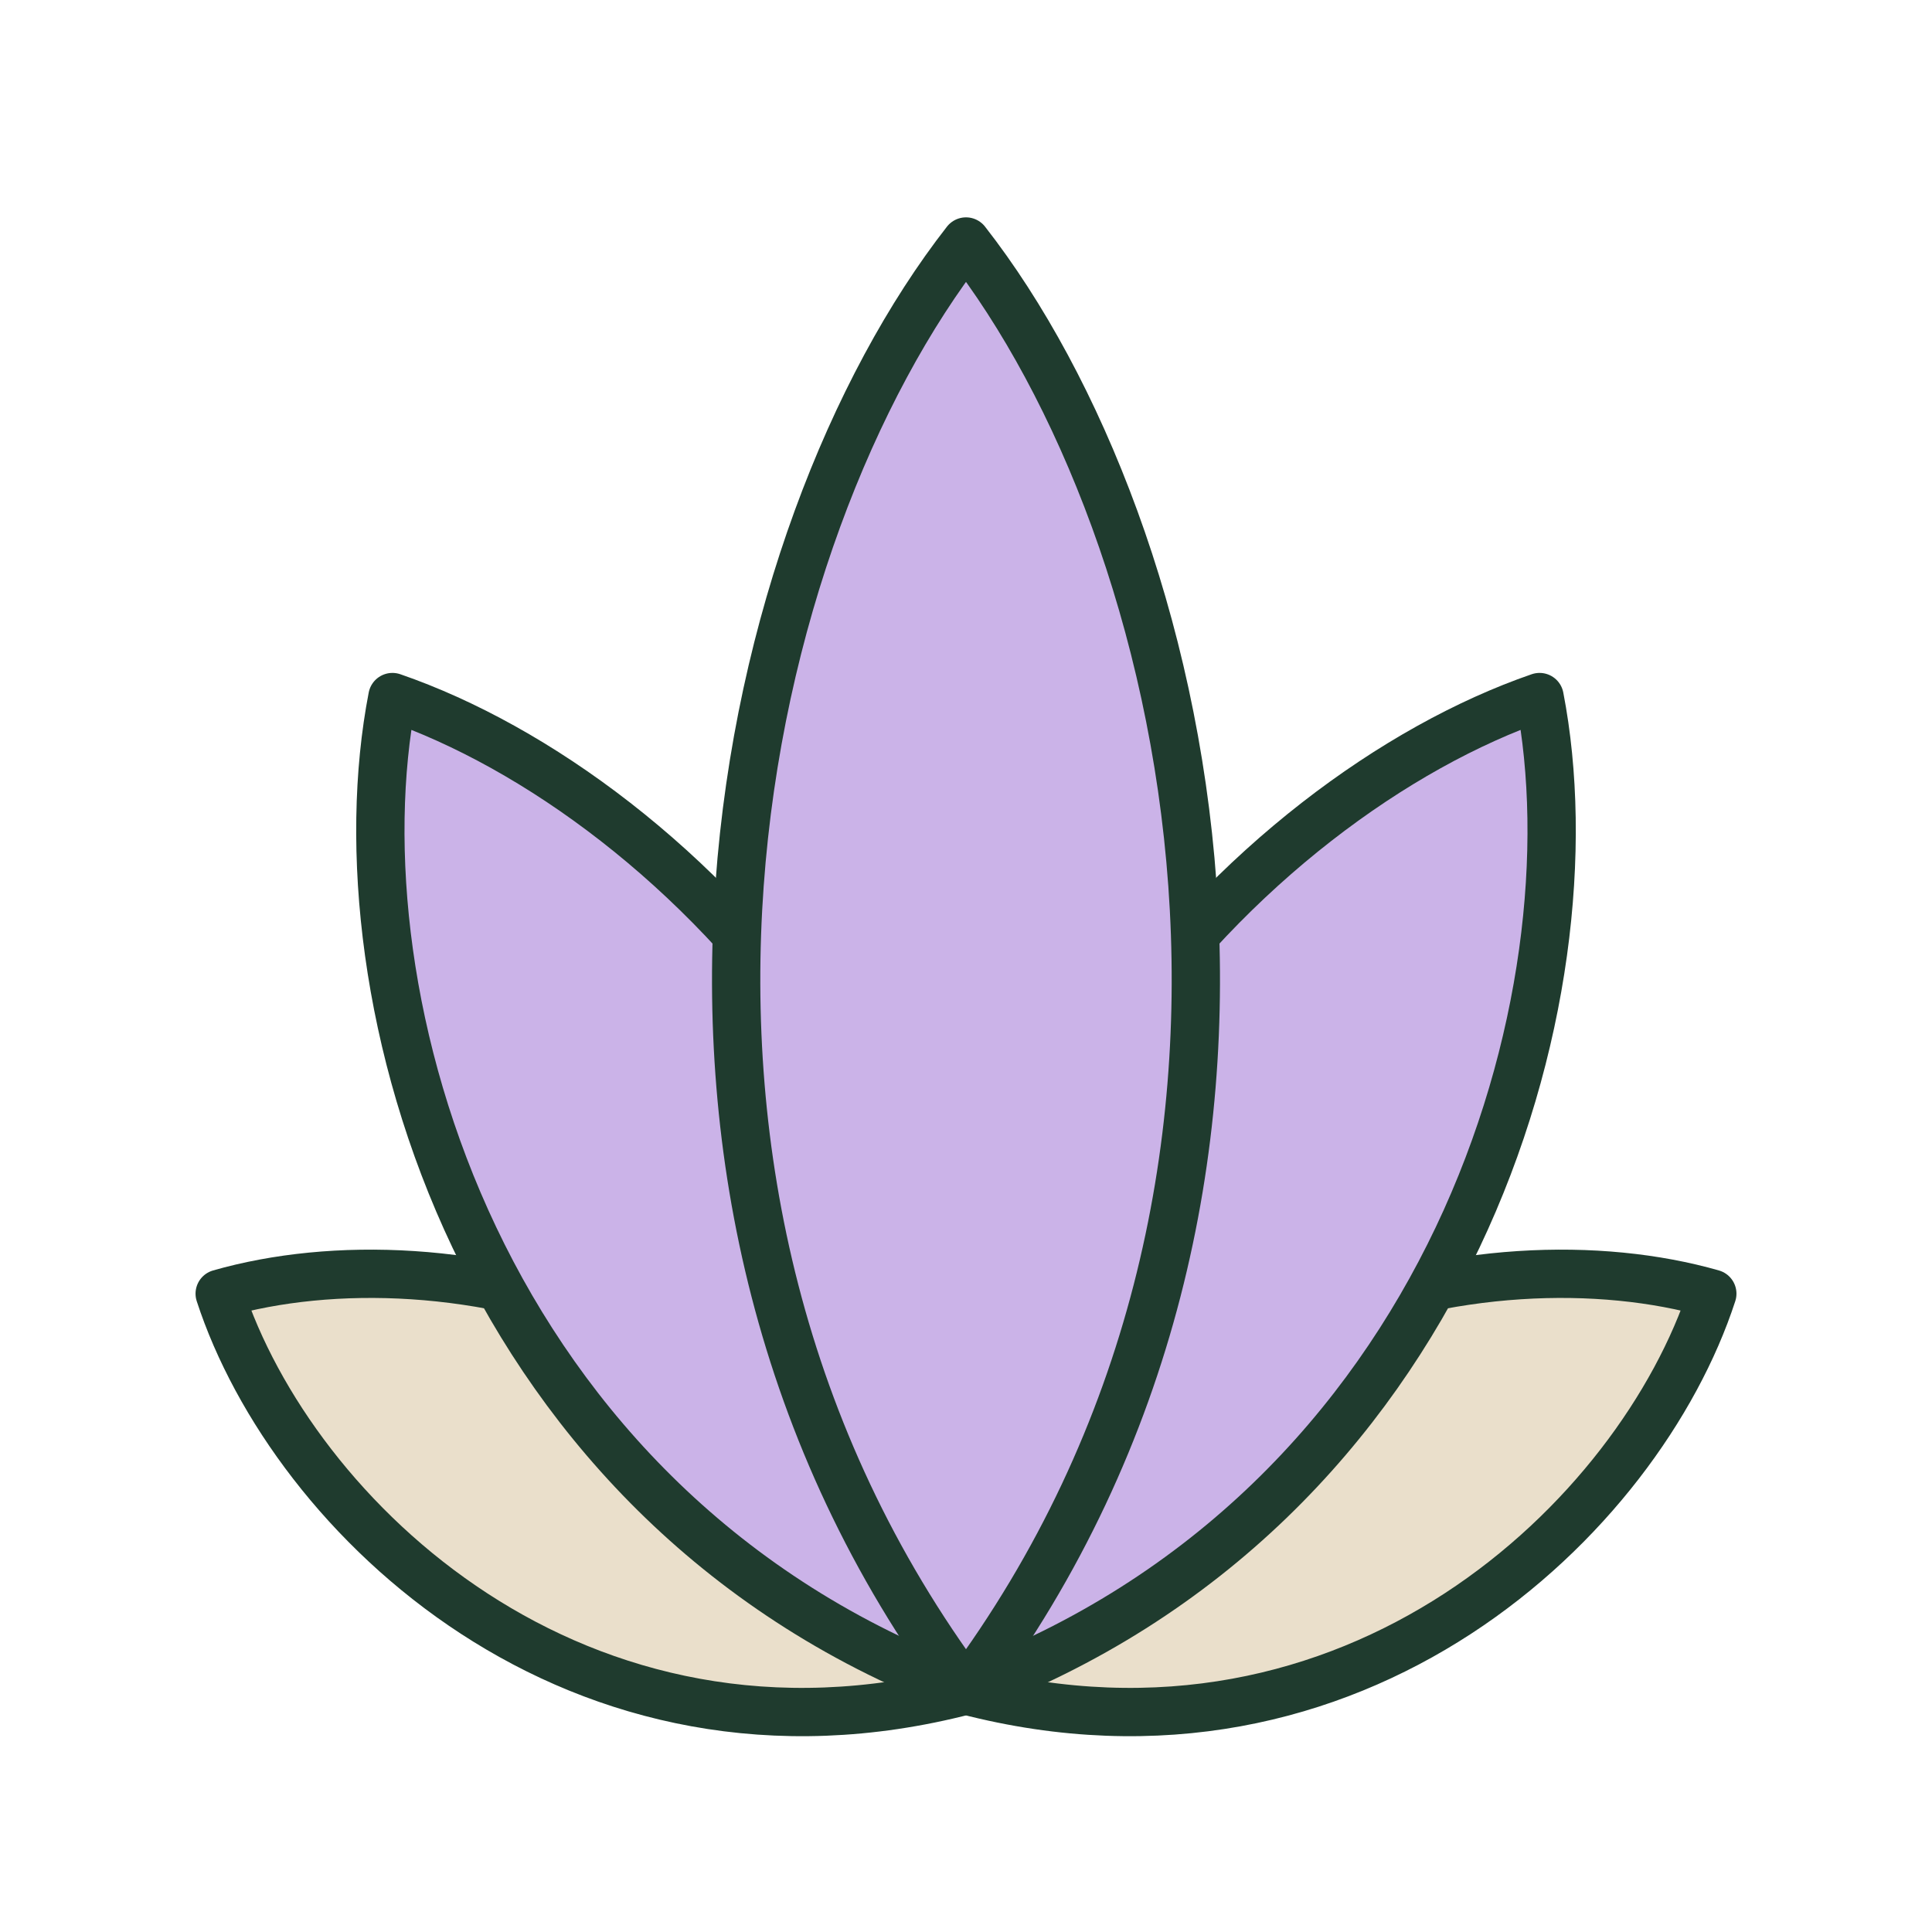
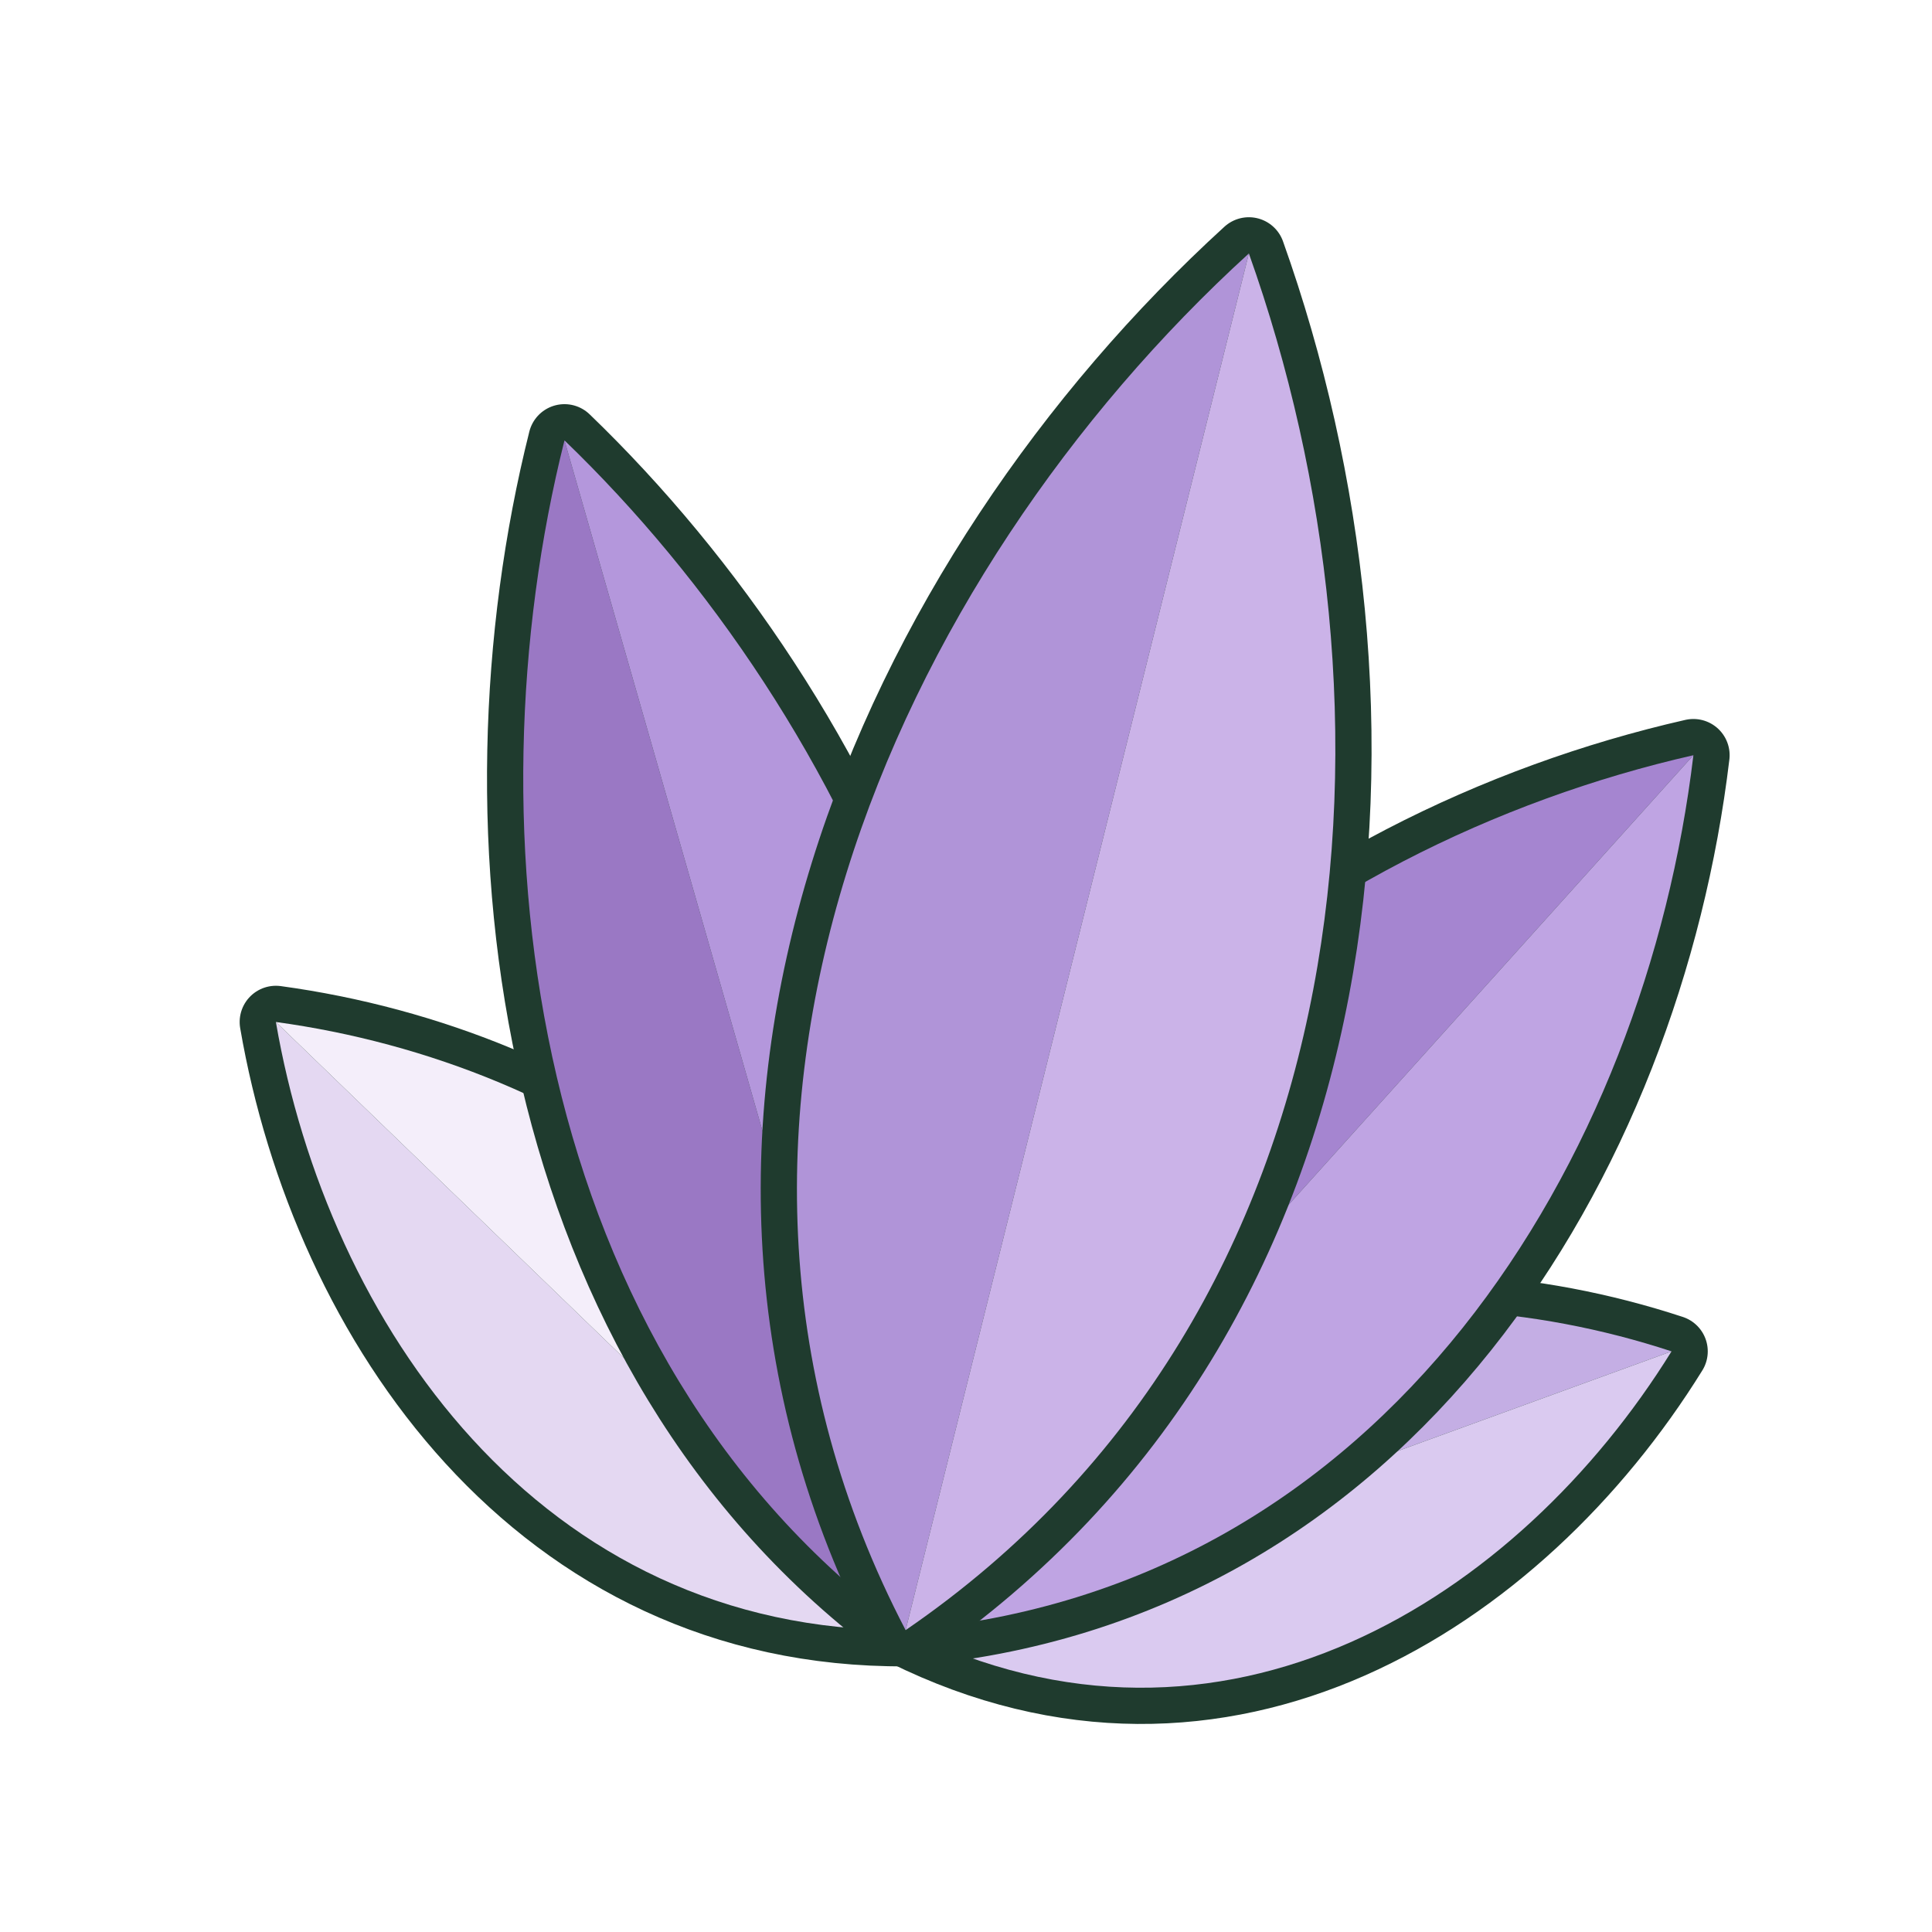
<svg xmlns="http://www.w3.org/2000/svg" width="64" height="64" viewBox="0 0 64 64" role="img" aria-label="Chumbuo">
-   <g transform="translate(32 56)">
-     <path d="M0 0C-9 -9.8 -5.4 -22.4 0 -28C5.4 -22.4 9 -9.8 0 0Z" transform="rotate(-62)" fill="#E8DCC6" fill-opacity="0.9" stroke="#1F3B2E" stroke-width="1.6" stroke-linejoin="round" />
-     <path d="M0 0C-9 -9.8 -5.4 -22.4 0 -28C5.4 -22.4 9 -9.8 0 0Z" transform="rotate(62)" fill="#E8DCC6" fill-opacity="0.9" stroke="#1F3B2E" stroke-width="1.6" stroke-linejoin="round" />
-     <path d="M0 0C-11 -13.3 -6.6 -30.4 0 -38C6.6 -30.4 11 -13.3 0 0Z" transform="rotate(-30)" fill="#CBB3E8" stroke="#1F3B2E" stroke-width="1.6" stroke-linejoin="round" />
-     <path d="M0 0C-11 -13.3 -6.6 -30.4 0 -38C6.6 -30.4 11 -13.3 0 0Z" transform="rotate(30)" fill="#CBB3E8" stroke="#1F3B2E" stroke-width="1.6" stroke-linejoin="round" />
-     <path d="M0 0C-12.5 -16.8 -7.5 -38.4 0 -48C7.5 -38.4 12.5 -16.8 0 0Z" transform="rotate(0)" fill="#CBB3E8" stroke="#1F3B2E" stroke-width="1.6" stroke-linejoin="round" />
+   <g transform="translate(30 54)">
+     <g transform="rotate(-46)">
+       <path d="M0 0C-8.5 -8.7 -5.95 -20.88 0 -29ZM0 0C8.5 -8.7 5.95 -20.88 0 -29Z" fill="none" stroke="#1F3B2E" stroke-width="2.4" stroke-linejoin="round" />
+       <path d="M0 0C-8.5 -8.7 -5.95 -20.88 0 -29Z" fill="#E4D8F2" />
+       <path d="M0 0C8.5 -8.7 5.95 -20.88 0 -29Z" fill="#F4EEFA" />
+     </g>
+     <g transform="rotate(70)">
+       <path d="M0 0C-8.5 -8.1 -5.95 -19.44 0 -27ZM0 0C8.5 -8.1 5.95 -19.44 0 -27Z" fill="none" stroke="#1F3B2E" stroke-width="2.4" stroke-linejoin="round" />
+       <path d="M0 0C-8.5 -8.1 -5.95 -19.44 0 -27Z" fill="#C4AEE4" />
+       <path d="M0 0C8.5 -8.1 5.95 -19.44 0 -27Z" fill="#DACAF0" />
+     </g>
+     <g transform="rotate(-16)">
+       <path d="M0 0C-9.5 -12.3 -6.65 -29.52 0 -41ZM0 0C9.5 -12.3 6.65 -29.52 0 -41Z" fill="none" stroke="#1F3B2E" stroke-width="2.4" stroke-linejoin="round" />
+       <path d="M0 0C-9.5 -12.3 -6.65 -29.52 0 -41Z" fill="#9A78C4" />
+       <path d="M0 0C9.5 -12.3 6.65 -29.52 0 -41Z" fill="#B497DC" />
+     </g>
+     <g transform="rotate(42)">
+       <path d="M0 0C-11 -11.7 -7.7 -28.08 0 -39ZM0 0C11 -11.7 7.7 -28.08 0 -39Z" fill="none" stroke="#1F3B2E" stroke-width="2.4" stroke-linejoin="round" />
+       <path d="M0 0C-11 -11.7 -7.7 -28.08 0 -39Z" fill="#A585D0" />
+       <path d="M0 0C11 -11.7 7.7 -28.08 0 -39Z" fill="#BFA4E3" />
+     </g>
+     <g transform="rotate(14)">
+       <path d="M0 0C-12.5 -14.1 -8.75 -33.84 0 -47ZM0 0C12.5 -14.1 8.75 -33.84 0 -47Z" fill="none" stroke="#1F3B2E" stroke-width="2.4" stroke-linejoin="round" />
+       <path d="M0 0C-12.5 -14.1 -8.75 -33.84 0 -47Z" fill="#B094D8" />
+       <path d="M0 0C12.5 -14.1 8.75 -33.84 0 -47Z" fill="#CBB3E8" />
+     </g>
  </g>
</svg>
